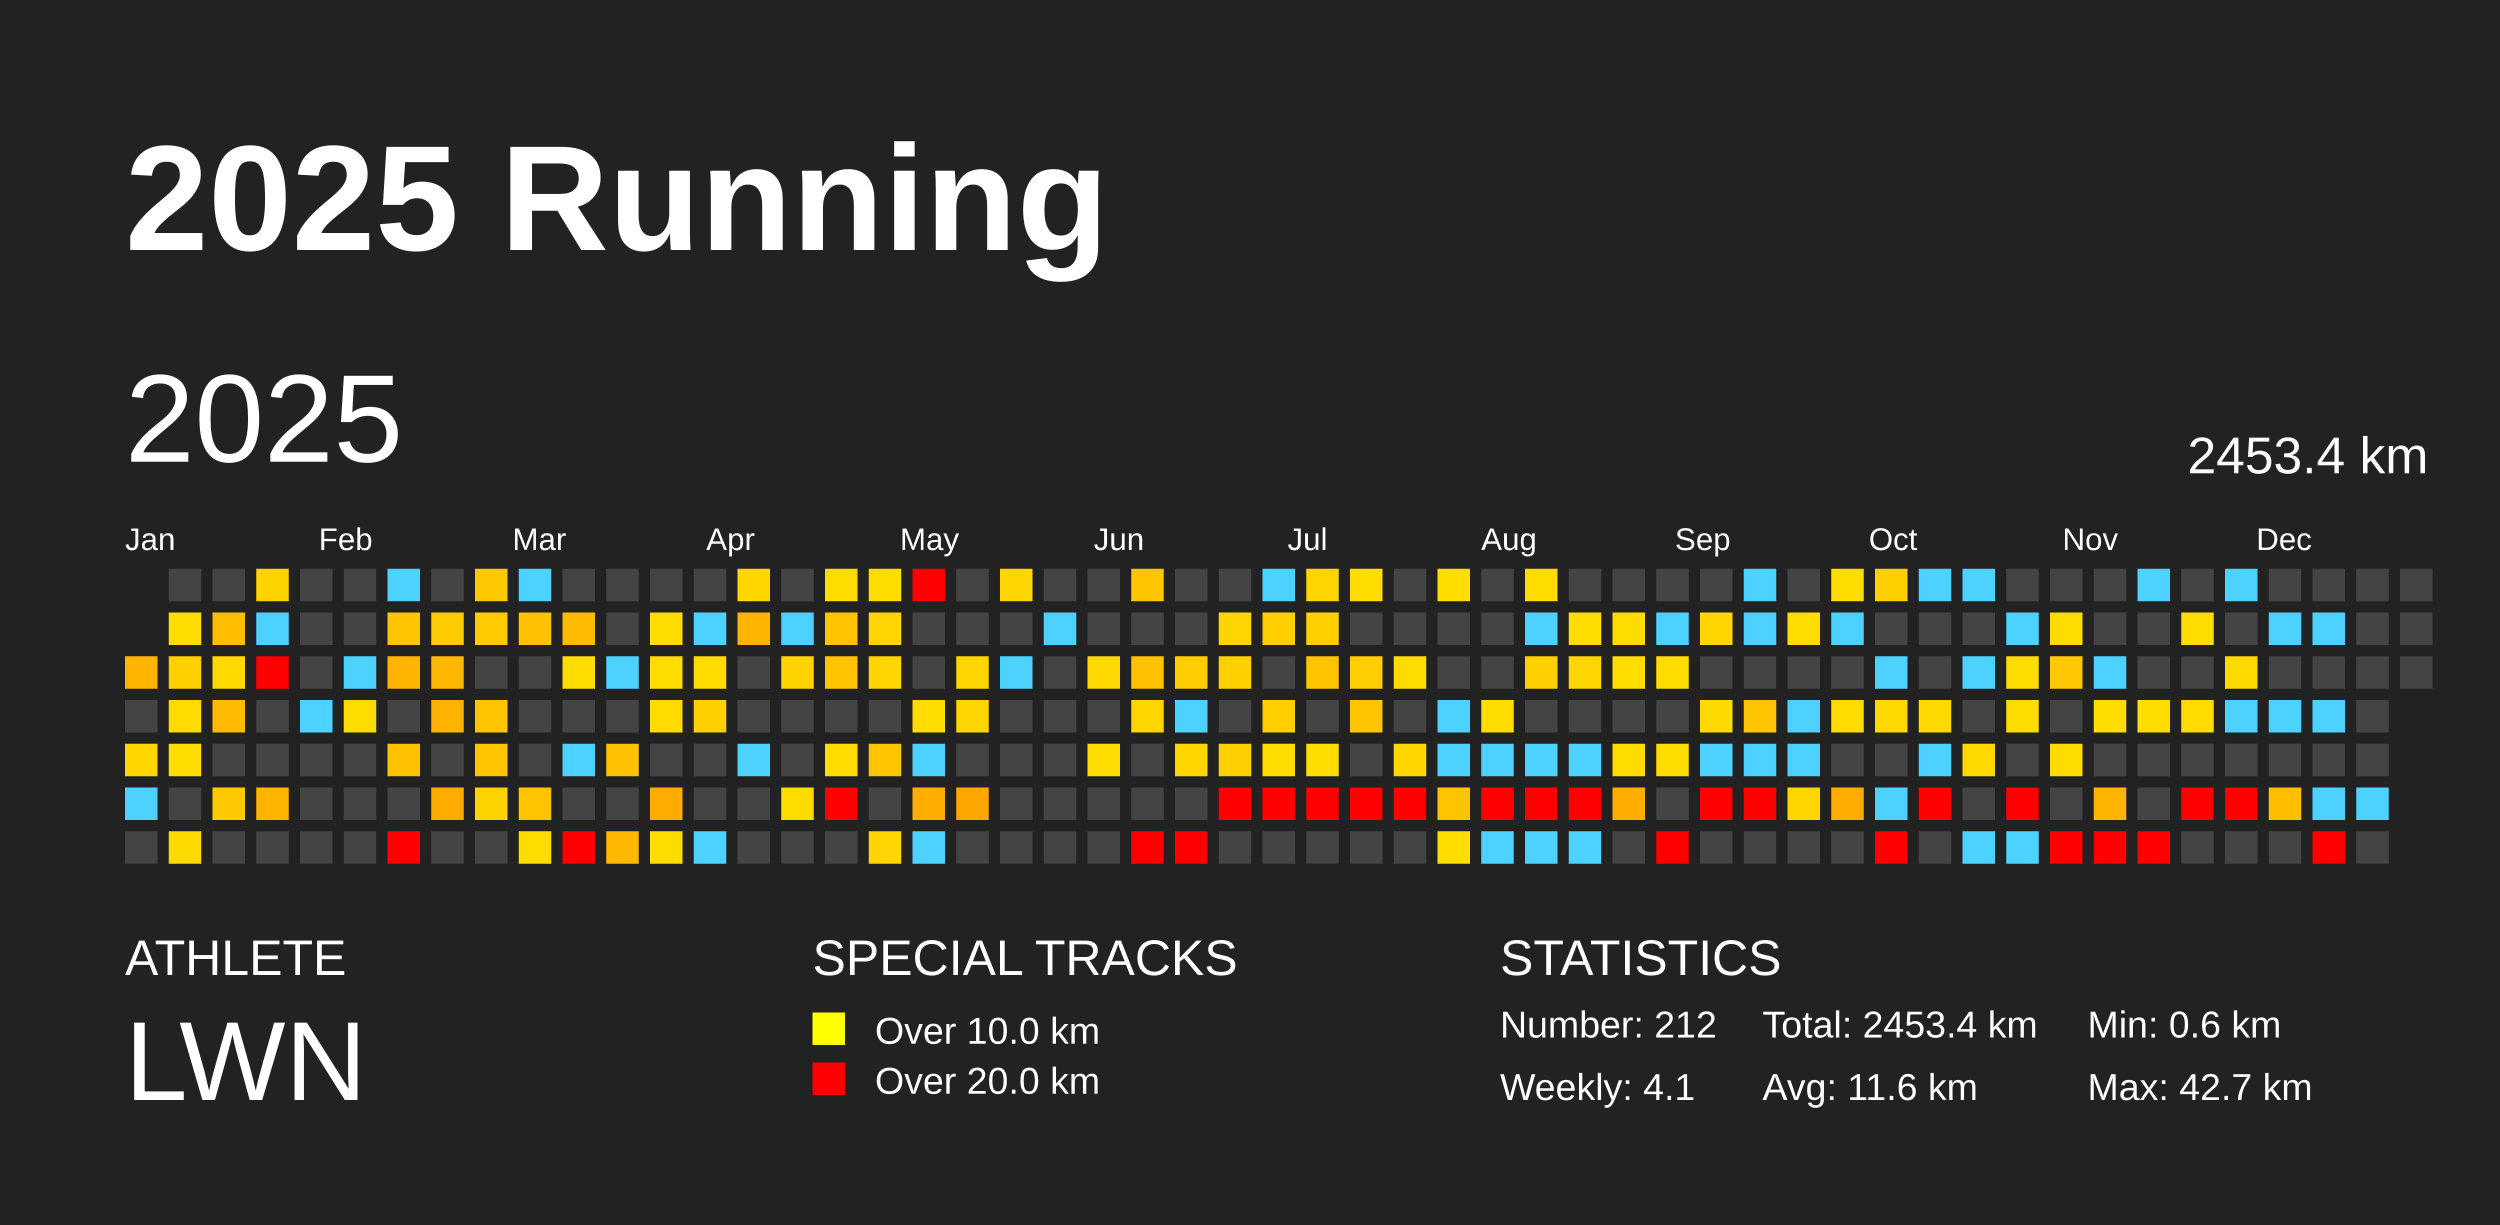
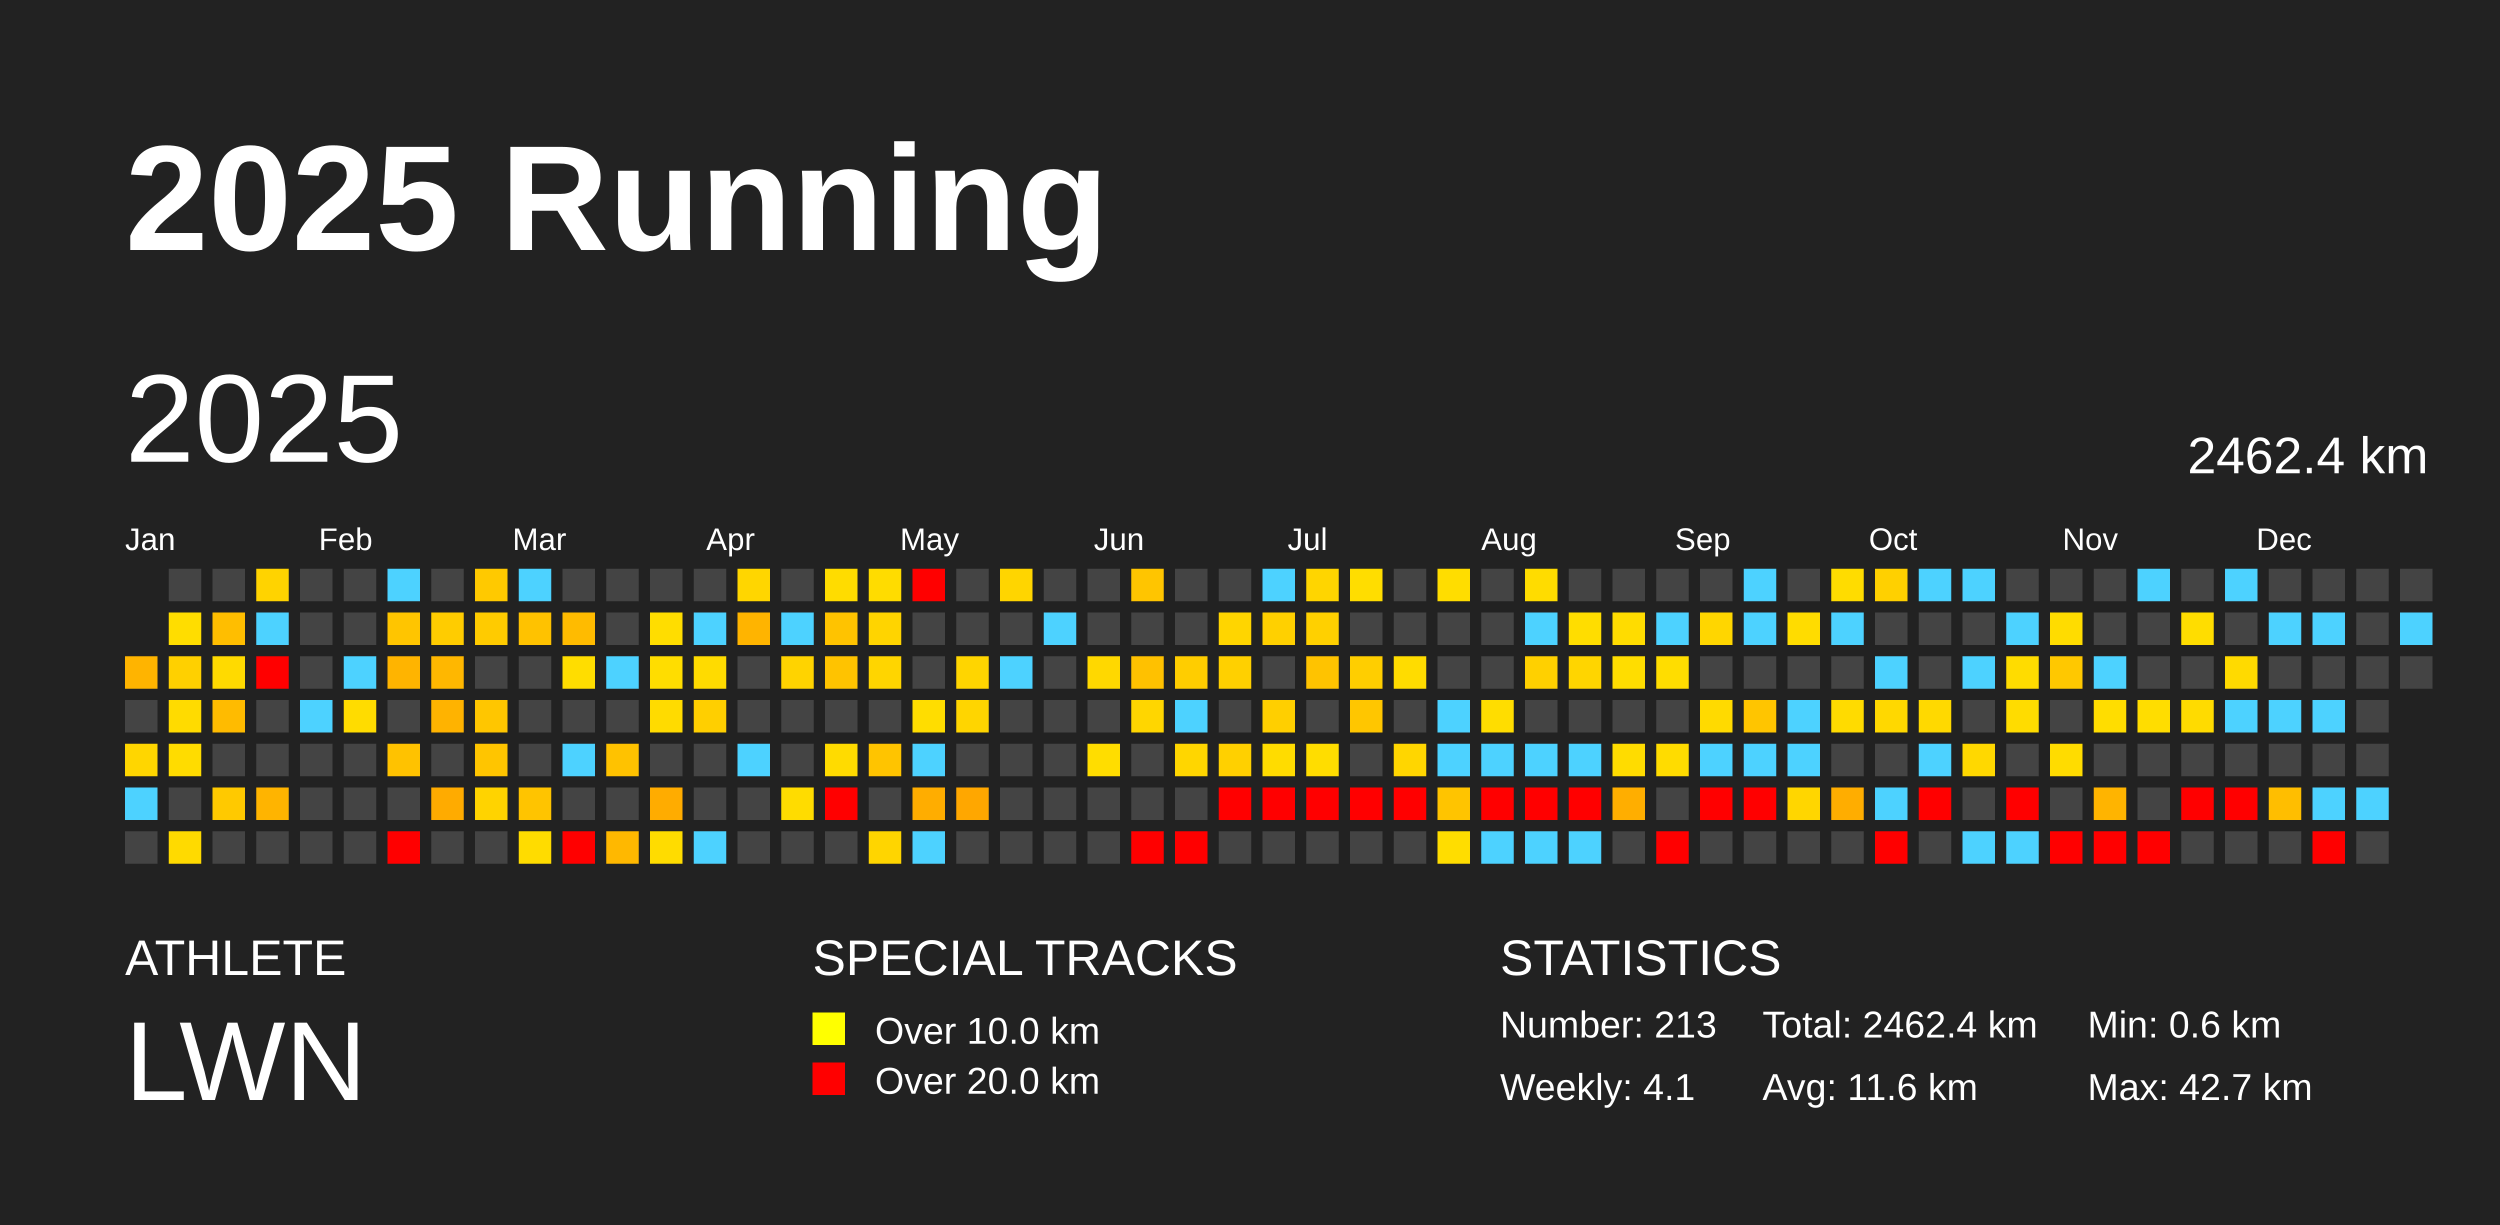
<svg xmlns="http://www.w3.org/2000/svg" baseProfile="full" height="98mm" version="1.1" viewBox="0,0,200,98" width="200mm">
  <defs />
  <rect fill="#222222" height="98" width="200" x="0" y="0" />
  <text fill="#FFFFFF" style="font-size:12px; font-family:Arial; font-weight:bold;" x="10" y="20">2025 Running</text>
  <text fill="#FFFFFF" style="font-size:4px; font-family:Arial" x="10" y="78">ATHLETE</text>
  <text fill="#FFFFFF" style="font-size:9px; font-family:Arial" x="10" y="88">LWN</text>
  <text fill="#FFFFFF" style="font-size:4px; font-family:Arial" x="65" y="78">SPECIAL TRACKS</text>
  <rect fill="yellow" height="2.6" width="2.6" x="65" y="81" />
  <text fill="#FFFFFF" style="font-size:3px; font-family:Arial" x="70" y="83.5">Over 10.0 km</text>
  <rect fill="red" height="2.6" width="2.6" x="65" y="85" />
  <text fill="#FFFFFF" style="font-size:3px; font-family:Arial" x="70" y="87.5">Over 20.0 km</text>
  <text fill="#FFFFFF" style="font-size:4px; font-family:Arial" x="120" y="78">STATISTICS</text>
-   <text fill="#FFFFFF" style="font-size:3px; font-family:Arial" x="120" y="83">Number: 212</text>
+   <text fill="#FFFFFF" style="font-size:3px; font-family:Arial" x="120" y="83">Number: 213</text>
  <text fill="#FFFFFF" style="font-size:3px; font-family:Arial" x="120" y="88">Weekly: 4.1</text>
-   <text fill="#FFFFFF" style="font-size:3px; font-family:Arial" x="141" y="83">Total: 2453.4 km</text>
+   <text fill="#FFFFFF" style="font-size:3px; font-family:Arial" x="141" y="83">Total: 2462.4 km</text>
  <text fill="#FFFFFF" style="font-size:3px; font-family:Arial" x="141" y="88">Avg: 11.6 km</text>
  <text fill="#FFFFFF" style="font-size:3px; font-family:Arial" x="167" y="83">Min: 0.6 km</text>
  <text fill="#FFFFFF" style="font-size:3px; font-family:Arial" x="167" y="88">Max: 42.7 km</text>
  <text dominant-baseline="hanging" fill="#FFFFFF" style="font-size:10.0px; font-family:Arial;" x="10" y="30">2025</text>
-   <text dominant-baseline="hanging" fill="#FFFFFF" style="font-size:4.125px; font-family:Arial;" x="175" y="35">2453.4 km</text>
+   <text dominant-baseline="hanging" fill="#FFFFFF" style="font-size:4.125px; font-family:Arial;" x="175" y="35">2462.4 km</text>
  <text fill="#FFFFFF" style="font-size:2.5px; font-family:Arial" x="10.0" y="44">Jan</text>
  <text fill="#FFFFFF" style="font-size:2.5px; font-family:Arial" x="25.5" y="44">Feb</text>
  <text fill="#FFFFFF" style="font-size:2.5px; font-family:Arial" x="41.0" y="44">Mar</text>
  <text fill="#FFFFFF" style="font-size:2.5px; font-family:Arial" x="56.5" y="44">Apr</text>
  <text fill="#FFFFFF" style="font-size:2.5px; font-family:Arial" x="72.0" y="44">May</text>
  <text fill="#FFFFFF" style="font-size:2.5px; font-family:Arial" x="87.5" y="44">Jun</text>
  <text fill="#FFFFFF" style="font-size:2.5px; font-family:Arial" x="103.0" y="44">Jul</text>
  <text fill="#FFFFFF" style="font-size:2.5px; font-family:Arial" x="118.5" y="44">Aug</text>
  <text fill="#FFFFFF" style="font-size:2.5px; font-family:Arial" x="134.0" y="44">Sep</text>
  <text fill="#FFFFFF" style="font-size:2.5px; font-family:Arial" x="149.5" y="44">Oct</text>
  <text fill="#FFFFFF" style="font-size:2.5px; font-family:Arial" x="165.0" y="44">Nov</text>
  <text fill="#FFFFFF" style="font-size:2.5px; font-family:Arial" x="180.5" y="44">Dec</text>
  <rect fill="#ffb400" height="2.6" width="2.6" x="10.0" y="52.5" />
  <rect fill="#444444" height="2.6" width="2.6" x="10.0" y="56.0" />
  <rect fill="#ffd600" height="2.6" width="2.6" x="10.0" y="59.5" />
  <rect fill="#4dd2ff" height="2.6" width="2.6" x="10.0" y="63.0" />
  <rect fill="#444444" height="2.6" width="2.6" x="10.0" y="66.5" />
  <rect fill="#444444" height="2.6" width="2.6" x="13.5" y="45.5" />
  <rect fill="#ffdd00" height="2.6" width="2.6" x="13.5" y="49.0" />
  <rect fill="#ffd000" height="2.6" width="2.6" x="13.5" y="52.5" />
  <rect fill="#ffdb00" height="2.6" width="2.6" x="13.5" y="56.0" />
  <rect fill="#ffdc00" height="2.6" width="2.6" x="13.5" y="59.5" />
  <rect fill="#444444" height="2.6" width="2.6" x="13.5" y="63.0" />
  <rect fill="#ffda00" height="2.6" width="2.6" x="13.5" y="66.5" />
  <rect fill="#444444" height="2.6" width="2.6" x="17.0" y="45.5" />
  <rect fill="#ffbe00" height="2.6" width="2.6" x="17.0" y="49.0" />
  <rect fill="#ffda00" height="2.6" width="2.6" x="17.0" y="52.5" />
  <rect fill="#ffbb00" height="2.6" width="2.6" x="17.0" y="56.0" />
  <rect fill="#444444" height="2.6" width="2.6" x="17.0" y="59.5" />
  <rect fill="#ffc900" height="2.6" width="2.6" x="17.0" y="63.0" />
  <rect fill="#444444" height="2.6" width="2.6" x="17.0" y="66.5" />
  <rect fill="#ffd300" height="2.6" width="2.6" x="20.5" y="45.5" />
  <rect fill="#4dd2ff" height="2.6" width="2.6" x="20.5" y="49.0" />
  <rect fill="red" height="2.6" width="2.6" x="20.5" y="52.5" />
  <rect fill="#444444" height="2.6" width="2.6" x="20.5" y="56.0" />
  <rect fill="#444444" height="2.6" width="2.6" x="20.5" y="59.5" />
  <rect fill="#ffb400" height="2.6" width="2.6" x="20.5" y="63.0" />
  <rect fill="#444444" height="2.6" width="2.6" x="20.5" y="66.5" />
  <rect fill="#444444" height="2.6" width="2.6" x="24.0" y="45.5" />
  <rect fill="#444444" height="2.6" width="2.6" x="24.0" y="49.0" />
  <rect fill="#444444" height="2.6" width="2.6" x="24.0" y="52.5" />
  <rect fill="#4dd2ff" height="2.6" width="2.6" x="24.0" y="56.0" />
  <rect fill="#444444" height="2.6" width="2.6" x="24.0" y="59.5" />
  <rect fill="#444444" height="2.6" width="2.6" x="24.0" y="63.0" />
  <rect fill="#444444" height="2.6" width="2.6" x="24.0" y="66.5" />
  <rect fill="#444444" height="2.6" width="2.6" x="27.5" y="45.5" />
  <rect fill="#444444" height="2.6" width="2.6" x="27.5" y="49.0" />
  <rect fill="#4dd2ff" height="2.6" width="2.6" x="27.5" y="52.5" />
  <rect fill="#ffdc00" height="2.6" width="2.6" x="27.5" y="56.0" />
  <rect fill="#444444" height="2.6" width="2.6" x="27.5" y="59.5" />
  <rect fill="#444444" height="2.6" width="2.6" x="27.5" y="63.0" />
  <rect fill="#444444" height="2.6" width="2.6" x="27.5" y="66.5" />
  <rect fill="#4dd2ff" height="2.6" width="2.6" x="31.0" y="45.5" />
  <rect fill="#ffc500" height="2.6" width="2.6" x="31.0" y="49.0" />
  <rect fill="#ffb400" height="2.6" width="2.6" x="31.0" y="52.5" />
  <rect fill="#444444" height="2.6" width="2.6" x="31.0" y="56.0" />
  <rect fill="#ffc200" height="2.6" width="2.6" x="31.0" y="59.5" />
  <rect fill="#444444" height="2.6" width="2.6" x="31.0" y="63.0" />
  <rect fill="red" height="2.6" width="2.6" x="31.0" y="66.5" />
  <rect fill="#444444" height="2.6" width="2.6" x="34.5" y="45.5" />
  <rect fill="#ffcc00" height="2.6" width="2.6" x="34.5" y="49.0" />
  <rect fill="#ffb700" height="2.6" width="2.6" x="34.5" y="52.5" />
  <rect fill="#ffb300" height="2.6" width="2.6" x="34.5" y="56.0" />
  <rect fill="#444444" height="2.6" width="2.6" x="34.5" y="59.5" />
  <rect fill="#ffab00" height="2.6" width="2.6" x="34.5" y="63.0" />
  <rect fill="#444444" height="2.6" width="2.6" x="34.5" y="66.5" />
  <rect fill="#ffc900" height="2.6" width="2.6" x="38.0" y="45.5" />
  <rect fill="#ffcb00" height="2.6" width="2.6" x="38.0" y="49.0" />
  <rect fill="#444444" height="2.6" width="2.6" x="38.0" y="52.5" />
  <rect fill="#ffc600" height="2.6" width="2.6" x="38.0" y="56.0" />
  <rect fill="#ffc500" height="2.6" width="2.6" x="38.0" y="59.5" />
  <rect fill="#ffd300" height="2.6" width="2.6" x="38.0" y="63.0" />
  <rect fill="#444444" height="2.6" width="2.6" x="38.0" y="66.5" />
  <rect fill="#4dd2ff" height="2.6" width="2.6" x="41.5" y="45.5" />
  <rect fill="#ffc200" height="2.6" width="2.6" x="41.5" y="49.0" />
  <rect fill="#444444" height="2.6" width="2.6" x="41.5" y="52.5" />
  <rect fill="#444444" height="2.6" width="2.6" x="41.5" y="56.0" />
  <rect fill="#444444" height="2.6" width="2.6" x="41.5" y="59.5" />
  <rect fill="#ffc400" height="2.6" width="2.6" x="41.5" y="63.0" />
  <rect fill="#ffdc00" height="2.6" width="2.6" x="41.5" y="66.5" />
  <rect fill="#444444" height="2.6" width="2.6" x="45.0" y="45.5" />
  <rect fill="#ffbb00" height="2.6" width="2.6" x="45.0" y="49.0" />
  <rect fill="#ffdd00" height="2.6" width="2.6" x="45.0" y="52.5" />
  <rect fill="#444444" height="2.6" width="2.6" x="45.0" y="56.0" />
  <rect fill="#4dd2ff" height="2.6" width="2.6" x="45.0" y="59.5" />
  <rect fill="#444444" height="2.6" width="2.6" x="45.0" y="63.0" />
  <rect fill="red" height="2.6" width="2.6" x="45.0" y="66.5" />
  <rect fill="#444444" height="2.6" width="2.6" x="48.5" y="45.5" />
  <rect fill="#444444" height="2.6" width="2.6" x="48.5" y="49.0" />
  <rect fill="#4dd2ff" height="2.6" width="2.6" x="48.5" y="52.5" />
  <rect fill="#444444" height="2.6" width="2.6" x="48.5" y="56.0" />
  <rect fill="#ffc200" height="2.6" width="2.6" x="48.5" y="59.5" />
  <rect fill="#444444" height="2.6" width="2.6" x="48.5" y="63.0" />
  <rect fill="#ffb800" height="2.6" width="2.6" x="48.5" y="66.5" />
  <rect fill="#444444" height="2.6" width="2.6" x="52.0" y="45.5" />
  <rect fill="#ffdd00" height="2.6" width="2.6" x="52.0" y="49.0" />
  <rect fill="#ffdd00" height="2.6" width="2.6" x="52.0" y="52.5" />
  <rect fill="#ffdb00" height="2.6" width="2.6" x="52.0" y="56.0" />
  <rect fill="#444444" height="2.6" width="2.6" x="52.0" y="59.5" />
  <rect fill="#ffac00" height="2.6" width="2.6" x="52.0" y="63.0" />
  <rect fill="#ffdc00" height="2.6" width="2.6" x="52.0" y="66.5" />
  <rect fill="#444444" height="2.6" width="2.6" x="55.5" y="45.5" />
  <rect fill="#4dd2ff" height="2.6" width="2.6" x="55.5" y="49.0" />
  <rect fill="#ffdb00" height="2.6" width="2.6" x="55.5" y="52.5" />
  <rect fill="#ffcf00" height="2.6" width="2.6" x="55.5" y="56.0" />
  <rect fill="#444444" height="2.6" width="2.6" x="55.5" y="59.5" />
  <rect fill="#444444" height="2.6" width="2.6" x="55.5" y="63.0" />
  <rect fill="#4dd2ff" height="2.6" width="2.6" x="55.5" y="66.5" />
  <rect fill="#ffd600" height="2.6" width="2.6" x="59.0" y="45.5" />
  <rect fill="#ffb400" height="2.6" width="2.6" x="59.0" y="49.0" />
  <rect fill="#444444" height="2.6" width="2.6" x="59.0" y="52.5" />
  <rect fill="#444444" height="2.6" width="2.6" x="59.0" y="56.0" />
  <rect fill="#4dd2ff" height="2.6" width="2.6" x="59.0" y="59.5" />
  <rect fill="#444444" height="2.6" width="2.6" x="59.0" y="63.0" />
  <rect fill="#444444" height="2.6" width="2.6" x="59.0" y="66.5" />
  <rect fill="#444444" height="2.6" width="2.6" x="62.5" y="45.5" />
  <rect fill="#4dd2ff" height="2.6" width="2.6" x="62.5" y="49.0" />
  <rect fill="#ffd300" height="2.6" width="2.6" x="62.5" y="52.5" />
  <rect fill="#444444" height="2.6" width="2.6" x="62.5" y="56.0" />
  <rect fill="#444444" height="2.6" width="2.6" x="62.5" y="59.5" />
  <rect fill="#ffdc00" height="2.6" width="2.6" x="62.5" y="63.0" />
  <rect fill="#444444" height="2.6" width="2.6" x="62.5" y="66.5" />
  <rect fill="#ffdc00" height="2.6" width="2.6" x="66.0" y="45.5" />
  <rect fill="#ffc300" height="2.6" width="2.6" x="66.0" y="49.0" />
  <rect fill="#ffc300" height="2.6" width="2.6" x="66.0" y="52.5" />
  <rect fill="#444444" height="2.6" width="2.6" x="66.0" y="56.0" />
  <rect fill="#ffdb00" height="2.6" width="2.6" x="66.0" y="59.5" />
  <rect fill="red" height="2.6" width="2.6" x="66.0" y="63.0" />
  <rect fill="#444444" height="2.6" width="2.6" x="66.0" y="66.5" />
  <rect fill="#ffdc00" height="2.6" width="2.6" x="69.5" y="45.5" />
  <rect fill="#ffd400" height="2.6" width="2.6" x="69.5" y="49.0" />
  <rect fill="#ffd500" height="2.6" width="2.6" x="69.5" y="52.5" />
  <rect fill="#444444" height="2.6" width="2.6" x="69.5" y="56.0" />
  <rect fill="#ffc400" height="2.6" width="2.6" x="69.5" y="59.5" />
  <rect fill="#444444" height="2.6" width="2.6" x="69.5" y="63.0" />
  <rect fill="#ffd500" height="2.6" width="2.6" x="69.5" y="66.5" />
  <rect fill="red" height="2.6" width="2.6" x="73.0" y="45.5" />
  <rect fill="#444444" height="2.6" width="2.6" x="73.0" y="49.0" />
  <rect fill="#444444" height="2.6" width="2.6" x="73.0" y="52.5" />
  <rect fill="#ffdd00" height="2.6" width="2.6" x="73.0" y="56.0" />
  <rect fill="#4dd2ff" height="2.6" width="2.6" x="73.0" y="59.5" />
  <rect fill="#ffad00" height="2.6" width="2.6" x="73.0" y="63.0" />
  <rect fill="#4dd2ff" height="2.6" width="2.6" x="73.0" y="66.5" />
  <rect fill="#444444" height="2.6" width="2.6" x="76.5" y="45.5" />
  <rect fill="#444444" height="2.6" width="2.6" x="76.5" y="49.0" />
  <rect fill="#ffd500" height="2.6" width="2.6" x="76.5" y="52.5" />
  <rect fill="#ffd500" height="2.6" width="2.6" x="76.5" y="56.0" />
  <rect fill="#444444" height="2.6" width="2.6" x="76.5" y="59.5" />
  <rect fill="#ffa700" height="2.6" width="2.6" x="76.5" y="63.0" />
  <rect fill="#444444" height="2.6" width="2.6" x="76.5" y="66.5" />
  <rect fill="#ffd500" height="2.6" width="2.6" x="80.0" y="45.5" />
  <rect fill="#444444" height="2.6" width="2.6" x="80.0" y="49.0" />
  <rect fill="#4dd2ff" height="2.6" width="2.6" x="80.0" y="52.5" />
  <rect fill="#444444" height="2.6" width="2.6" x="80.0" y="56.0" />
  <rect fill="#444444" height="2.6" width="2.6" x="80.0" y="59.5" />
  <rect fill="#444444" height="2.6" width="2.6" x="80.0" y="63.0" />
  <rect fill="#444444" height="2.6" width="2.6" x="80.0" y="66.5" />
  <rect fill="#444444" height="2.6" width="2.6" x="83.5" y="45.5" />
  <rect fill="#4dd2ff" height="2.6" width="2.6" x="83.5" y="49.0" />
  <rect fill="#444444" height="2.6" width="2.6" x="83.5" y="52.5" />
  <rect fill="#444444" height="2.6" width="2.6" x="83.5" y="56.0" />
  <rect fill="#444444" height="2.6" width="2.6" x="83.5" y="59.5" />
  <rect fill="#444444" height="2.6" width="2.6" x="83.5" y="63.0" />
  <rect fill="#444444" height="2.6" width="2.6" x="83.5" y="66.5" />
  <rect fill="#444444" height="2.6" width="2.6" x="87.0" y="45.5" />
  <rect fill="#444444" height="2.6" width="2.6" x="87.0" y="49.0" />
  <rect fill="#ffd800" height="2.6" width="2.6" x="87.0" y="52.5" />
  <rect fill="#444444" height="2.6" width="2.6" x="87.0" y="56.0" />
  <rect fill="#ffdd00" height="2.6" width="2.6" x="87.0" y="59.5" />
  <rect fill="#444444" height="2.6" width="2.6" x="87.0" y="63.0" />
  <rect fill="#444444" height="2.6" width="2.6" x="87.0" y="66.5" />
  <rect fill="#ffc500" height="2.6" width="2.6" x="90.5" y="45.5" />
  <rect fill="#444444" height="2.6" width="2.6" x="90.5" y="49.0" />
  <rect fill="#ffc100" height="2.6" width="2.6" x="90.5" y="52.5" />
  <rect fill="#ffd600" height="2.6" width="2.6" x="90.5" y="56.0" />
  <rect fill="#444444" height="2.6" width="2.6" x="90.5" y="59.5" />
  <rect fill="#444444" height="2.6" width="2.6" x="90.5" y="63.0" />
  <rect fill="red" height="2.6" width="2.6" x="90.5" y="66.5" />
  <rect fill="#444444" height="2.6" width="2.6" x="94.0" y="45.5" />
  <rect fill="#444444" height="2.6" width="2.6" x="94.0" y="49.0" />
  <rect fill="#ffcd00" height="2.6" width="2.6" x="94.0" y="52.5" />
  <rect fill="#4dd2ff" height="2.6" width="2.6" x="94.0" y="56.0" />
  <rect fill="#ffd600" height="2.6" width="2.6" x="94.0" y="59.5" />
  <rect fill="#444444" height="2.6" width="2.6" x="94.0" y="63.0" />
  <rect fill="red" height="2.6" width="2.6" x="94.0" y="66.5" />
  <rect fill="#444444" height="2.6" width="2.6" x="97.5" y="45.5" />
  <rect fill="#ffd500" height="2.6" width="2.6" x="97.5" y="49.0" />
  <rect fill="#ffd000" height="2.6" width="2.6" x="97.5" y="52.5" />
  <rect fill="#444444" height="2.6" width="2.6" x="97.5" y="56.0" />
  <rect fill="#ffd000" height="2.6" width="2.6" x="97.5" y="59.5" />
  <rect fill="red" height="2.6" width="2.6" x="97.5" y="63.0" />
  <rect fill="#444444" height="2.6" width="2.6" x="97.5" y="66.5" />
  <rect fill="#4dd2ff" height="2.6" width="2.6" x="101.0" y="45.5" />
  <rect fill="#ffd000" height="2.6" width="2.6" x="101.0" y="49.0" />
  <rect fill="#444444" height="2.6" width="2.6" x="101.0" y="52.5" />
  <rect fill="#ffcf00" height="2.6" width="2.6" x="101.0" y="56.0" />
  <rect fill="#ffdc00" height="2.6" width="2.6" x="101.0" y="59.5" />
  <rect fill="red" height="2.6" width="2.6" x="101.0" y="63.0" />
  <rect fill="#444444" height="2.6" width="2.6" x="101.0" y="66.5" />
  <rect fill="#ffd500" height="2.6" width="2.6" x="104.5" y="45.5" />
  <rect fill="#ffd000" height="2.6" width="2.6" x="104.5" y="49.0" />
  <rect fill="#ffc300" height="2.6" width="2.6" x="104.5" y="52.5" />
  <rect fill="#444444" height="2.6" width="2.6" x="104.5" y="56.0" />
  <rect fill="#ffdd00" height="2.6" width="2.6" x="104.5" y="59.5" />
  <rect fill="red" height="2.6" width="2.6" x="104.5" y="63.0" />
  <rect fill="#444444" height="2.6" width="2.6" x="104.5" y="66.5" />
  <rect fill="#ffdd00" height="2.6" width="2.6" x="108.0" y="45.5" />
  <rect fill="#444444" height="2.6" width="2.6" x="108.0" y="49.0" />
  <rect fill="#ffce00" height="2.6" width="2.6" x="108.0" y="52.5" />
  <rect fill="#ffc600" height="2.6" width="2.6" x="108.0" y="56.0" />
  <rect fill="#444444" height="2.6" width="2.6" x="108.0" y="59.5" />
  <rect fill="red" height="2.6" width="2.6" x="108.0" y="63.0" />
  <rect fill="#444444" height="2.6" width="2.6" x="108.0" y="66.5" />
  <rect fill="#444444" height="2.6" width="2.6" x="111.5" y="45.5" />
  <rect fill="#444444" height="2.6" width="2.6" x="111.5" y="49.0" />
  <rect fill="#ffdc00" height="2.6" width="2.6" x="111.5" y="52.5" />
  <rect fill="#444444" height="2.6" width="2.6" x="111.5" y="56.0" />
  <rect fill="#ffd600" height="2.6" width="2.6" x="111.5" y="59.5" />
  <rect fill="red" height="2.6" width="2.6" x="111.5" y="63.0" />
  <rect fill="#444444" height="2.6" width="2.6" x="111.5" y="66.5" />
  <rect fill="#ffdd00" height="2.6" width="2.6" x="115.0" y="45.5" />
  <rect fill="#444444" height="2.6" width="2.6" x="115.0" y="49.0" />
  <rect fill="#444444" height="2.6" width="2.6" x="115.0" y="52.5" />
  <rect fill="#4dd2ff" height="2.6" width="2.6" x="115.0" y="56.0" />
  <rect fill="#4dd2ff" height="2.6" width="2.6" x="115.0" y="59.5" />
  <rect fill="#ffc400" height="2.6" width="2.6" x="115.0" y="63.0" />
  <rect fill="#ffdd00" height="2.6" width="2.6" x="115.0" y="66.5" />
  <rect fill="#444444" height="2.6" width="2.6" x="118.5" y="45.5" />
  <rect fill="#444444" height="2.6" width="2.6" x="118.5" y="49.0" />
  <rect fill="#444444" height="2.6" width="2.6" x="118.5" y="52.5" />
  <rect fill="#ffdd00" height="2.6" width="2.6" x="118.5" y="56.0" />
  <rect fill="#4dd2ff" height="2.6" width="2.6" x="118.5" y="59.5" />
  <rect fill="red" height="2.6" width="2.6" x="118.5" y="63.0" />
  <rect fill="#4dd2ff" height="2.6" width="2.6" x="118.5" y="66.5" />
  <rect fill="#ffdc00" height="2.6" width="2.6" x="122.0" y="45.5" />
  <rect fill="#4dd2ff" height="2.6" width="2.6" x="122.0" y="49.0" />
  <rect fill="#ffd000" height="2.6" width="2.6" x="122.0" y="52.5" />
  <rect fill="#444444" height="2.6" width="2.6" x="122.0" y="56.0" />
  <rect fill="#4dd2ff" height="2.6" width="2.6" x="122.0" y="59.5" />
  <rect fill="red" height="2.6" width="2.6" x="122.0" y="63.0" />
  <rect fill="#4dd2ff" height="2.6" width="2.6" x="122.0" y="66.5" />
  <rect fill="#444444" height="2.6" width="2.6" x="125.5" y="45.5" />
  <rect fill="#ffdd00" height="2.6" width="2.6" x="125.5" y="49.0" />
  <rect fill="#ffd500" height="2.6" width="2.6" x="125.5" y="52.5" />
  <rect fill="#444444" height="2.6" width="2.6" x="125.5" y="56.0" />
  <rect fill="#4dd2ff" height="2.6" width="2.6" x="125.5" y="59.5" />
  <rect fill="red" height="2.6" width="2.6" x="125.5" y="63.0" />
  <rect fill="#4dd2ff" height="2.6" width="2.6" x="125.5" y="66.5" />
  <rect fill="#444444" height="2.6" width="2.6" x="129.0" y="45.5" />
  <rect fill="#ffdc00" height="2.6" width="2.6" x="129.0" y="49.0" />
  <rect fill="#ffdd00" height="2.6" width="2.6" x="129.0" y="52.5" />
  <rect fill="#444444" height="2.6" width="2.6" x="129.0" y="56.0" />
  <rect fill="#ffdc00" height="2.6" width="2.6" x="129.0" y="59.5" />
  <rect fill="#ffae00" height="2.6" width="2.6" x="129.0" y="63.0" />
  <rect fill="#444444" height="2.6" width="2.6" x="129.0" y="66.5" />
  <rect fill="#444444" height="2.6" width="2.6" x="132.5" y="45.5" />
  <rect fill="#4dd2ff" height="2.6" width="2.6" x="132.5" y="49.0" />
  <rect fill="#ffdd00" height="2.6" width="2.6" x="132.5" y="52.5" />
  <rect fill="#444444" height="2.6" width="2.6" x="132.5" y="56.0" />
  <rect fill="#ffdc00" height="2.6" width="2.6" x="132.5" y="59.5" />
  <rect fill="#444444" height="2.6" width="2.6" x="132.5" y="63.0" />
  <rect fill="red" height="2.6" width="2.6" x="132.5" y="66.5" />
  <rect fill="#444444" height="2.6" width="2.6" x="136.0" y="45.5" />
  <rect fill="#ffd600" height="2.6" width="2.6" x="136.0" y="49.0" />
  <rect fill="#444444" height="2.6" width="2.6" x="136.0" y="52.5" />
  <rect fill="#ffda00" height="2.6" width="2.6" x="136.0" y="56.0" />
  <rect fill="#4dd2ff" height="2.6" width="2.6" x="136.0" y="59.5" />
  <rect fill="red" height="2.6" width="2.6" x="136.0" y="63.0" />
  <rect fill="#444444" height="2.6" width="2.6" x="136.0" y="66.5" />
  <rect fill="#4dd2ff" height="2.6" width="2.6" x="139.5" y="45.5" />
  <rect fill="#4dd2ff" height="2.6" width="2.6" x="139.5" y="49.0" />
  <rect fill="#444444" height="2.6" width="2.6" x="139.5" y="52.5" />
  <rect fill="#ffc500" height="2.6" width="2.6" x="139.5" y="56.0" />
  <rect fill="#4dd2ff" height="2.6" width="2.6" x="139.5" y="59.5" />
  <rect fill="red" height="2.6" width="2.6" x="139.5" y="63.0" />
  <rect fill="#444444" height="2.6" width="2.6" x="139.5" y="66.5" />
  <rect fill="#444444" height="2.6" width="2.6" x="143.0" y="45.5" />
  <rect fill="#ffdc00" height="2.6" width="2.6" x="143.0" y="49.0" />
  <rect fill="#444444" height="2.6" width="2.6" x="143.0" y="52.5" />
  <rect fill="#4dd2ff" height="2.6" width="2.6" x="143.0" y="56.0" />
  <rect fill="#4dd2ff" height="2.6" width="2.6" x="143.0" y="59.5" />
  <rect fill="#ffd600" height="2.6" width="2.6" x="143.0" y="63.0" />
  <rect fill="#444444" height="2.6" width="2.6" x="143.0" y="66.5" />
  <rect fill="#ffdc00" height="2.6" width="2.6" x="146.5" y="45.5" />
  <rect fill="#4dd2ff" height="2.6" width="2.6" x="146.5" y="49.0" />
  <rect fill="#444444" height="2.6" width="2.6" x="146.5" y="52.5" />
  <rect fill="#ffdb00" height="2.6" width="2.6" x="146.5" y="56.0" />
  <rect fill="#444444" height="2.6" width="2.6" x="146.5" y="59.5" />
  <rect fill="#ffad00" height="2.6" width="2.6" x="146.5" y="63.0" />
  <rect fill="#444444" height="2.6" width="2.6" x="146.5" y="66.5" />
  <rect fill="#ffd000" height="2.6" width="2.6" x="150.0" y="45.5" />
  <rect fill="#444444" height="2.6" width="2.6" x="150.0" y="49.0" />
  <rect fill="#4dd2ff" height="2.6" width="2.6" x="150.0" y="52.5" />
  <rect fill="#ffd800" height="2.6" width="2.6" x="150.0" y="56.0" />
  <rect fill="#444444" height="2.6" width="2.6" x="150.0" y="59.5" />
  <rect fill="#4dd2ff" height="2.6" width="2.6" x="150.0" y="63.0" />
  <rect fill="red" height="2.6" width="2.6" x="150.0" y="66.5" />
  <rect fill="#4dd2ff" height="2.6" width="2.6" x="153.5" y="45.5" />
  <rect fill="#444444" height="2.6" width="2.6" x="153.5" y="49.0" />
  <rect fill="#444444" height="2.6" width="2.6" x="153.5" y="52.5" />
  <rect fill="#ffd900" height="2.6" width="2.6" x="153.5" y="56.0" />
  <rect fill="#4dd2ff" height="2.6" width="2.6" x="153.5" y="59.5" />
  <rect fill="red" height="2.6" width="2.6" x="153.5" y="63.0" />
  <rect fill="#444444" height="2.6" width="2.6" x="153.5" y="66.5" />
  <rect fill="#4dd2ff" height="2.6" width="2.6" x="157.0" y="45.5" />
  <rect fill="#444444" height="2.6" width="2.6" x="157.0" y="49.0" />
  <rect fill="#4dd2ff" height="2.6" width="2.6" x="157.0" y="52.5" />
  <rect fill="#444444" height="2.6" width="2.6" x="157.0" y="56.0" />
  <rect fill="#ffd800" height="2.6" width="2.6" x="157.0" y="59.5" />
  <rect fill="#444444" height="2.6" width="2.6" x="157.0" y="63.0" />
  <rect fill="#4dd2ff" height="2.6" width="2.6" x="157.0" y="66.5" />
  <rect fill="#444444" height="2.6" width="2.6" x="160.5" y="45.5" />
  <rect fill="#4dd2ff" height="2.6" width="2.6" x="160.5" y="49.0" />
  <rect fill="#ffdc00" height="2.6" width="2.6" x="160.5" y="52.5" />
  <rect fill="#ffdc00" height="2.6" width="2.6" x="160.5" y="56.0" />
  <rect fill="#444444" height="2.6" width="2.6" x="160.5" y="59.5" />
  <rect fill="red" height="2.6" width="2.6" x="160.5" y="63.0" />
  <rect fill="#4dd2ff" height="2.6" width="2.6" x="160.5" y="66.5" />
  <rect fill="#444444" height="2.6" width="2.6" x="164.0" y="45.5" />
  <rect fill="#ffdc00" height="2.6" width="2.6" x="164.0" y="49.0" />
  <rect fill="#ffc800" height="2.6" width="2.6" x="164.0" y="52.5" />
  <rect fill="#444444" height="2.6" width="2.6" x="164.0" y="56.0" />
  <rect fill="#ffdc00" height="2.6" width="2.6" x="164.0" y="59.5" />
  <rect fill="#444444" height="2.6" width="2.6" x="164.0" y="63.0" />
  <rect fill="red" height="2.6" width="2.6" x="164.0" y="66.5" />
  <rect fill="#444444" height="2.6" width="2.6" x="167.5" y="45.5" />
  <rect fill="#444444" height="2.6" width="2.6" x="167.5" y="49.0" />
  <rect fill="#4dd2ff" height="2.6" width="2.6" x="167.5" y="52.5" />
  <rect fill="#ffdd00" height="2.6" width="2.6" x="167.5" y="56.0" />
  <rect fill="#444444" height="2.6" width="2.6" x="167.5" y="59.5" />
  <rect fill="#ffb400" height="2.6" width="2.6" x="167.5" y="63.0" />
  <rect fill="red" height="2.6" width="2.6" x="167.5" y="66.5" />
  <rect fill="#4dd2ff" height="2.6" width="2.6" x="171.0" y="45.5" />
  <rect fill="#444444" height="2.6" width="2.6" x="171.0" y="49.0" />
  <rect fill="#444444" height="2.6" width="2.6" x="171.0" y="52.5" />
  <rect fill="#ffdd00" height="2.6" width="2.6" x="171.0" y="56.0" />
  <rect fill="#444444" height="2.6" width="2.6" x="171.0" y="59.5" />
  <rect fill="#444444" height="2.6" width="2.6" x="171.0" y="63.0" />
  <rect fill="red" height="2.6" width="2.6" x="171.0" y="66.5" />
  <rect fill="#444444" height="2.6" width="2.6" x="174.5" y="45.5" />
  <rect fill="#ffdd00" height="2.6" width="2.6" x="174.5" y="49.0" />
  <rect fill="#444444" height="2.6" width="2.6" x="174.5" y="52.5" />
  <rect fill="#ffdb00" height="2.6" width="2.6" x="174.5" y="56.0" />
  <rect fill="#444444" height="2.6" width="2.6" x="174.5" y="59.5" />
  <rect fill="red" height="2.6" width="2.6" x="174.5" y="63.0" />
  <rect fill="#444444" height="2.6" width="2.6" x="174.5" y="66.5" />
  <rect fill="#4dd2ff" height="2.6" width="2.6" x="178.0" y="45.5" />
  <rect fill="#444444" height="2.6" width="2.6" x="178.0" y="49.0" />
  <rect fill="#ffda00" height="2.6" width="2.6" x="178.0" y="52.5" />
  <rect fill="#4dd2ff" height="2.6" width="2.6" x="178.0" y="56.0" />
  <rect fill="#444444" height="2.6" width="2.6" x="178.0" y="59.5" />
  <rect fill="red" height="2.6" width="2.6" x="178.0" y="63.0" />
  <rect fill="#444444" height="2.6" width="2.6" x="178.0" y="66.5" />
  <rect fill="#444444" height="2.6" width="2.6" x="181.5" y="45.5" />
  <rect fill="#4dd2ff" height="2.6" width="2.6" x="181.5" y="49.0" />
  <rect fill="#444444" height="2.6" width="2.6" x="181.5" y="52.5" />
  <rect fill="#4dd2ff" height="2.6" width="2.6" x="181.5" y="56.0" />
  <rect fill="#444444" height="2.6" width="2.6" x="181.5" y="59.5" />
  <rect fill="#ffbe00" height="2.6" width="2.6" x="181.5" y="63.0" />
  <rect fill="#444444" height="2.6" width="2.6" x="181.5" y="66.5" />
  <rect fill="#444444" height="2.6" width="2.6" x="185.0" y="45.5" />
  <rect fill="#4dd2ff" height="2.6" width="2.6" x="185.0" y="49.0" />
  <rect fill="#444444" height="2.6" width="2.6" x="185.0" y="52.5" />
  <rect fill="#4dd2ff" height="2.6" width="2.6" x="185.0" y="56.0" />
  <rect fill="#444444" height="2.6" width="2.6" x="185.0" y="59.5" />
  <rect fill="#4dd2ff" height="2.6" width="2.6" x="185.0" y="63.0" />
  <rect fill="red" height="2.6" width="2.6" x="185.0" y="66.5" />
  <rect fill="#444444" height="2.6" width="2.6" x="188.5" y="45.5" />
  <rect fill="#444444" height="2.6" width="2.6" x="188.5" y="49.0" />
  <rect fill="#444444" height="2.6" width="2.6" x="188.5" y="52.5" />
  <rect fill="#444444" height="2.6" width="2.6" x="188.5" y="56.0" />
  <rect fill="#444444" height="2.6" width="2.6" x="188.5" y="59.5" />
  <rect fill="#4dd2ff" height="2.6" width="2.6" x="188.5" y="63.0" />
  <rect fill="#444444" height="2.6" width="2.6" x="188.5" y="66.5" />
  <rect fill="#444444" height="2.6" width="2.6" x="192.0" y="45.5" />
-   <rect fill="#444444" height="2.6" width="2.6" x="192.0" y="49.0" />
+   <rect fill="#4dd2ff" height="2.6" width="2.6" x="192.0" y="49.0" />
  <rect fill="#444444" height="2.6" width="2.6" x="192.0" y="52.5" />
</svg>
